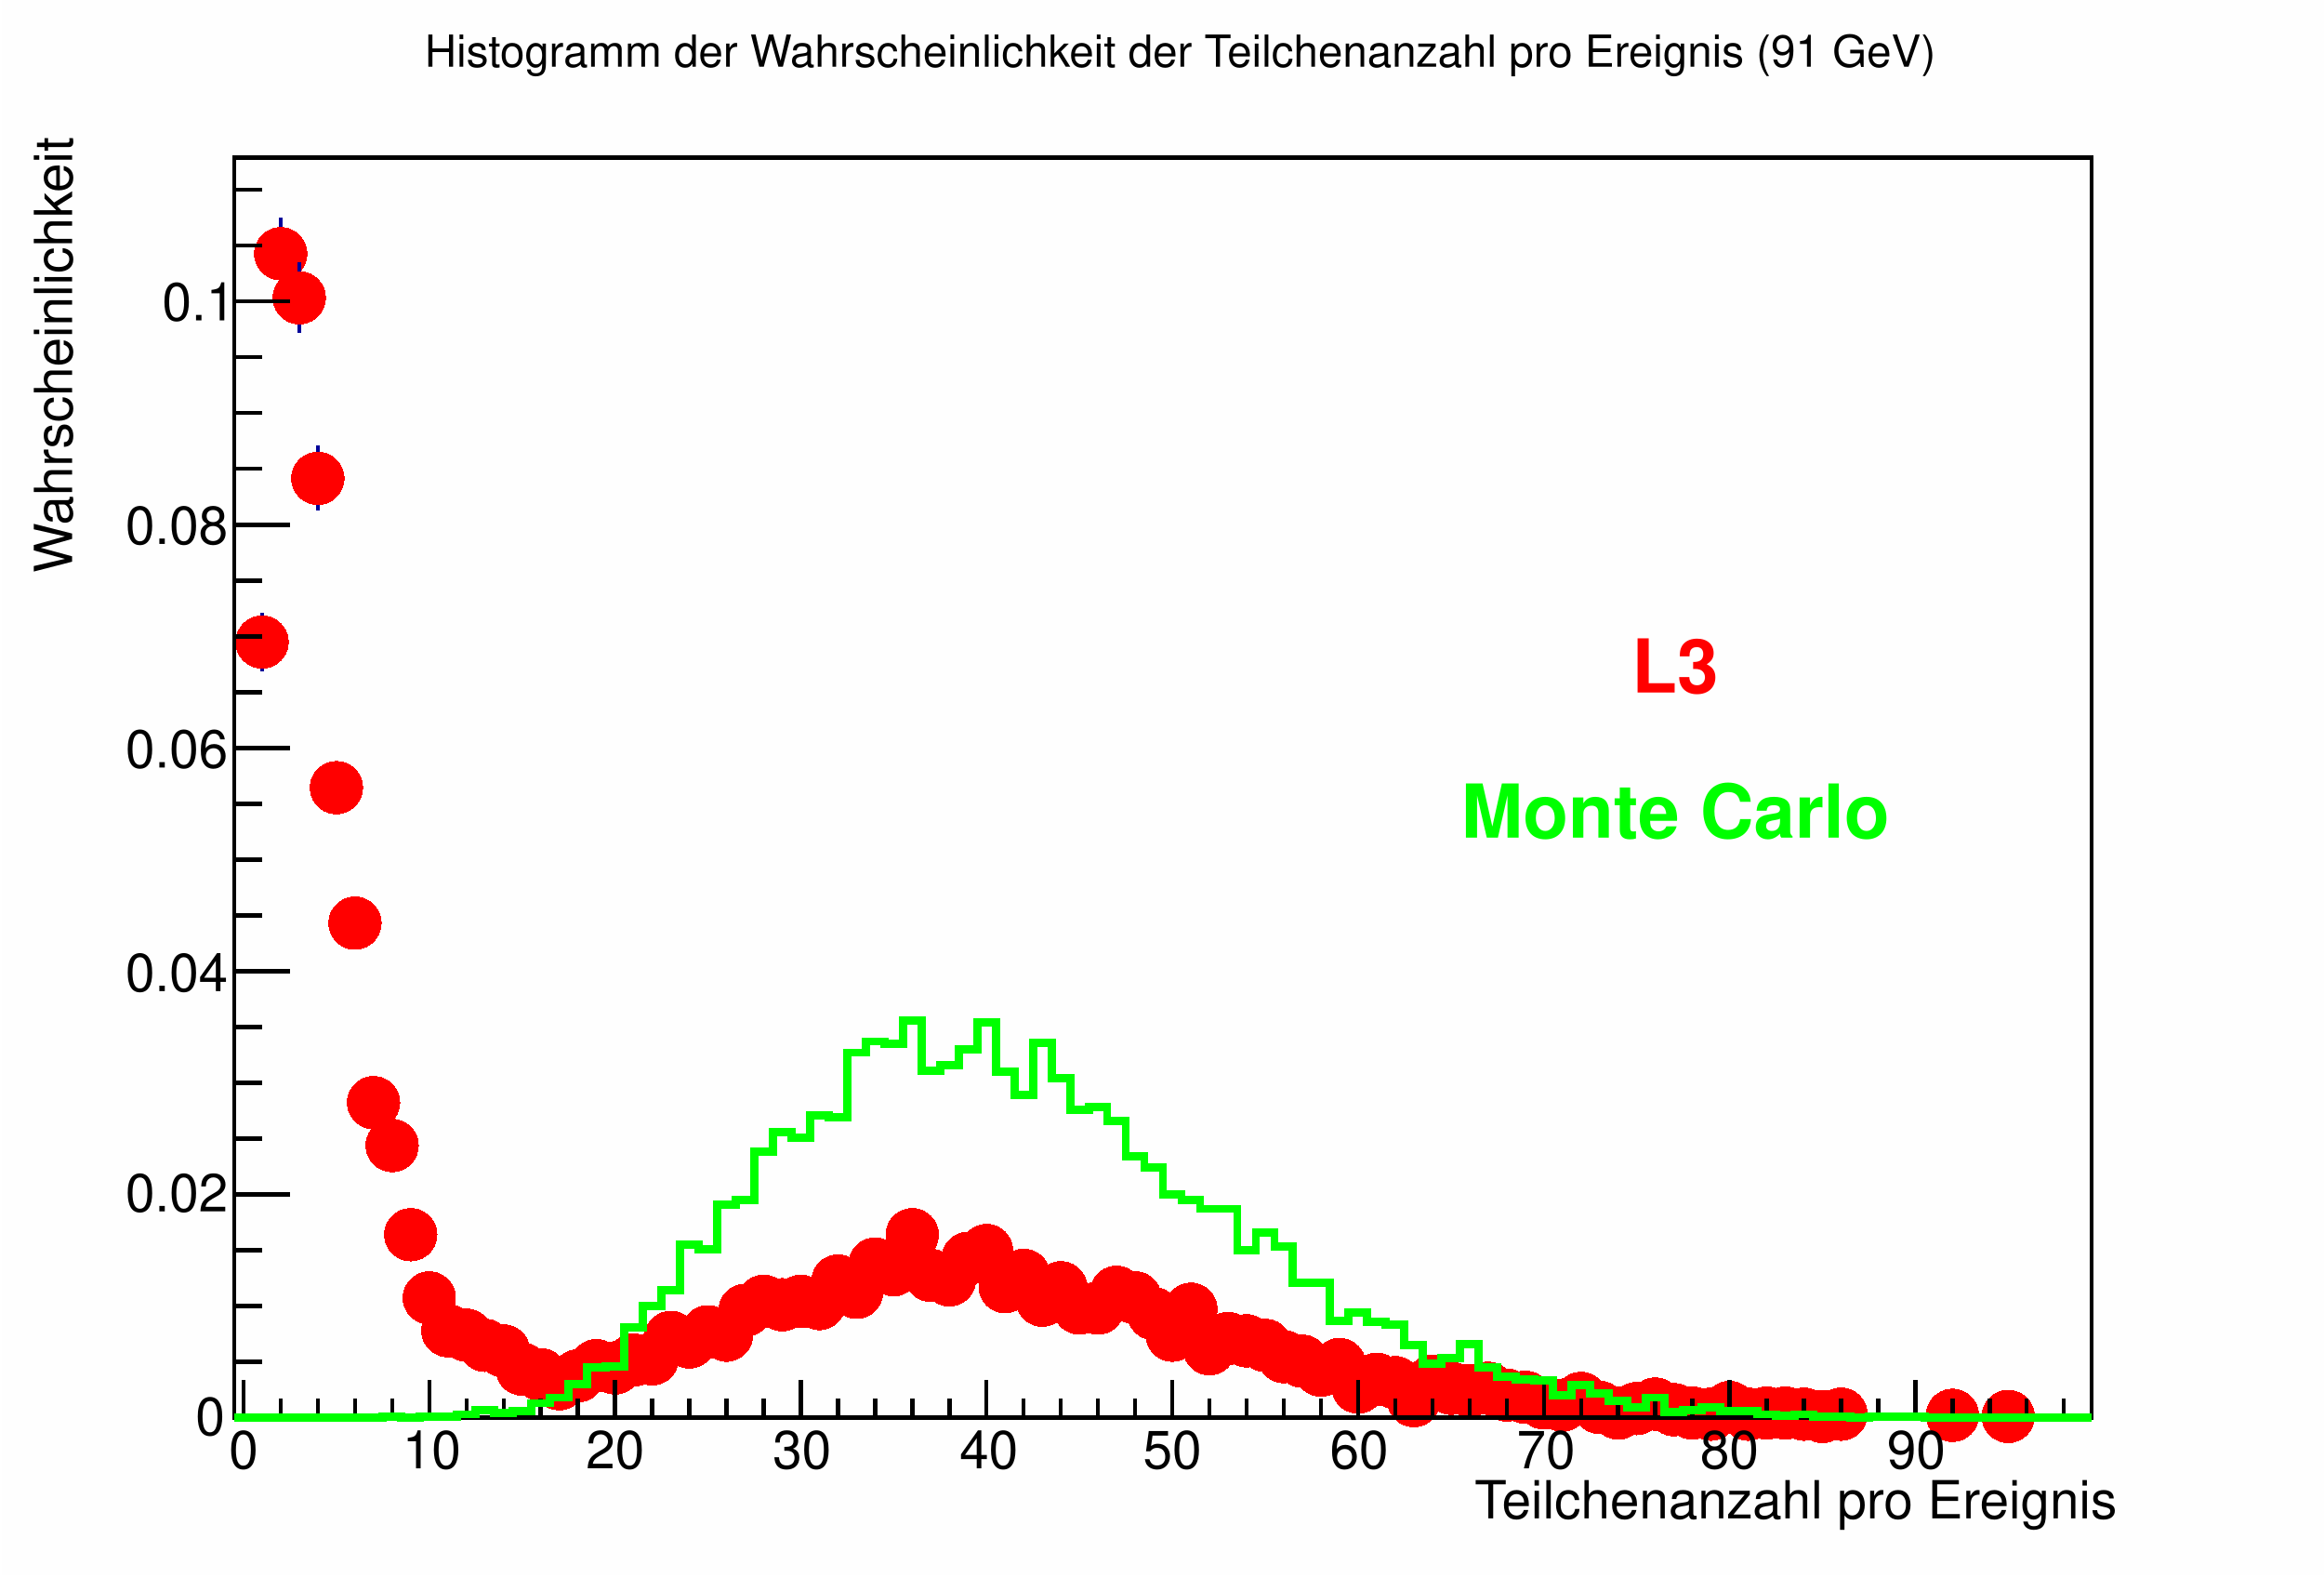
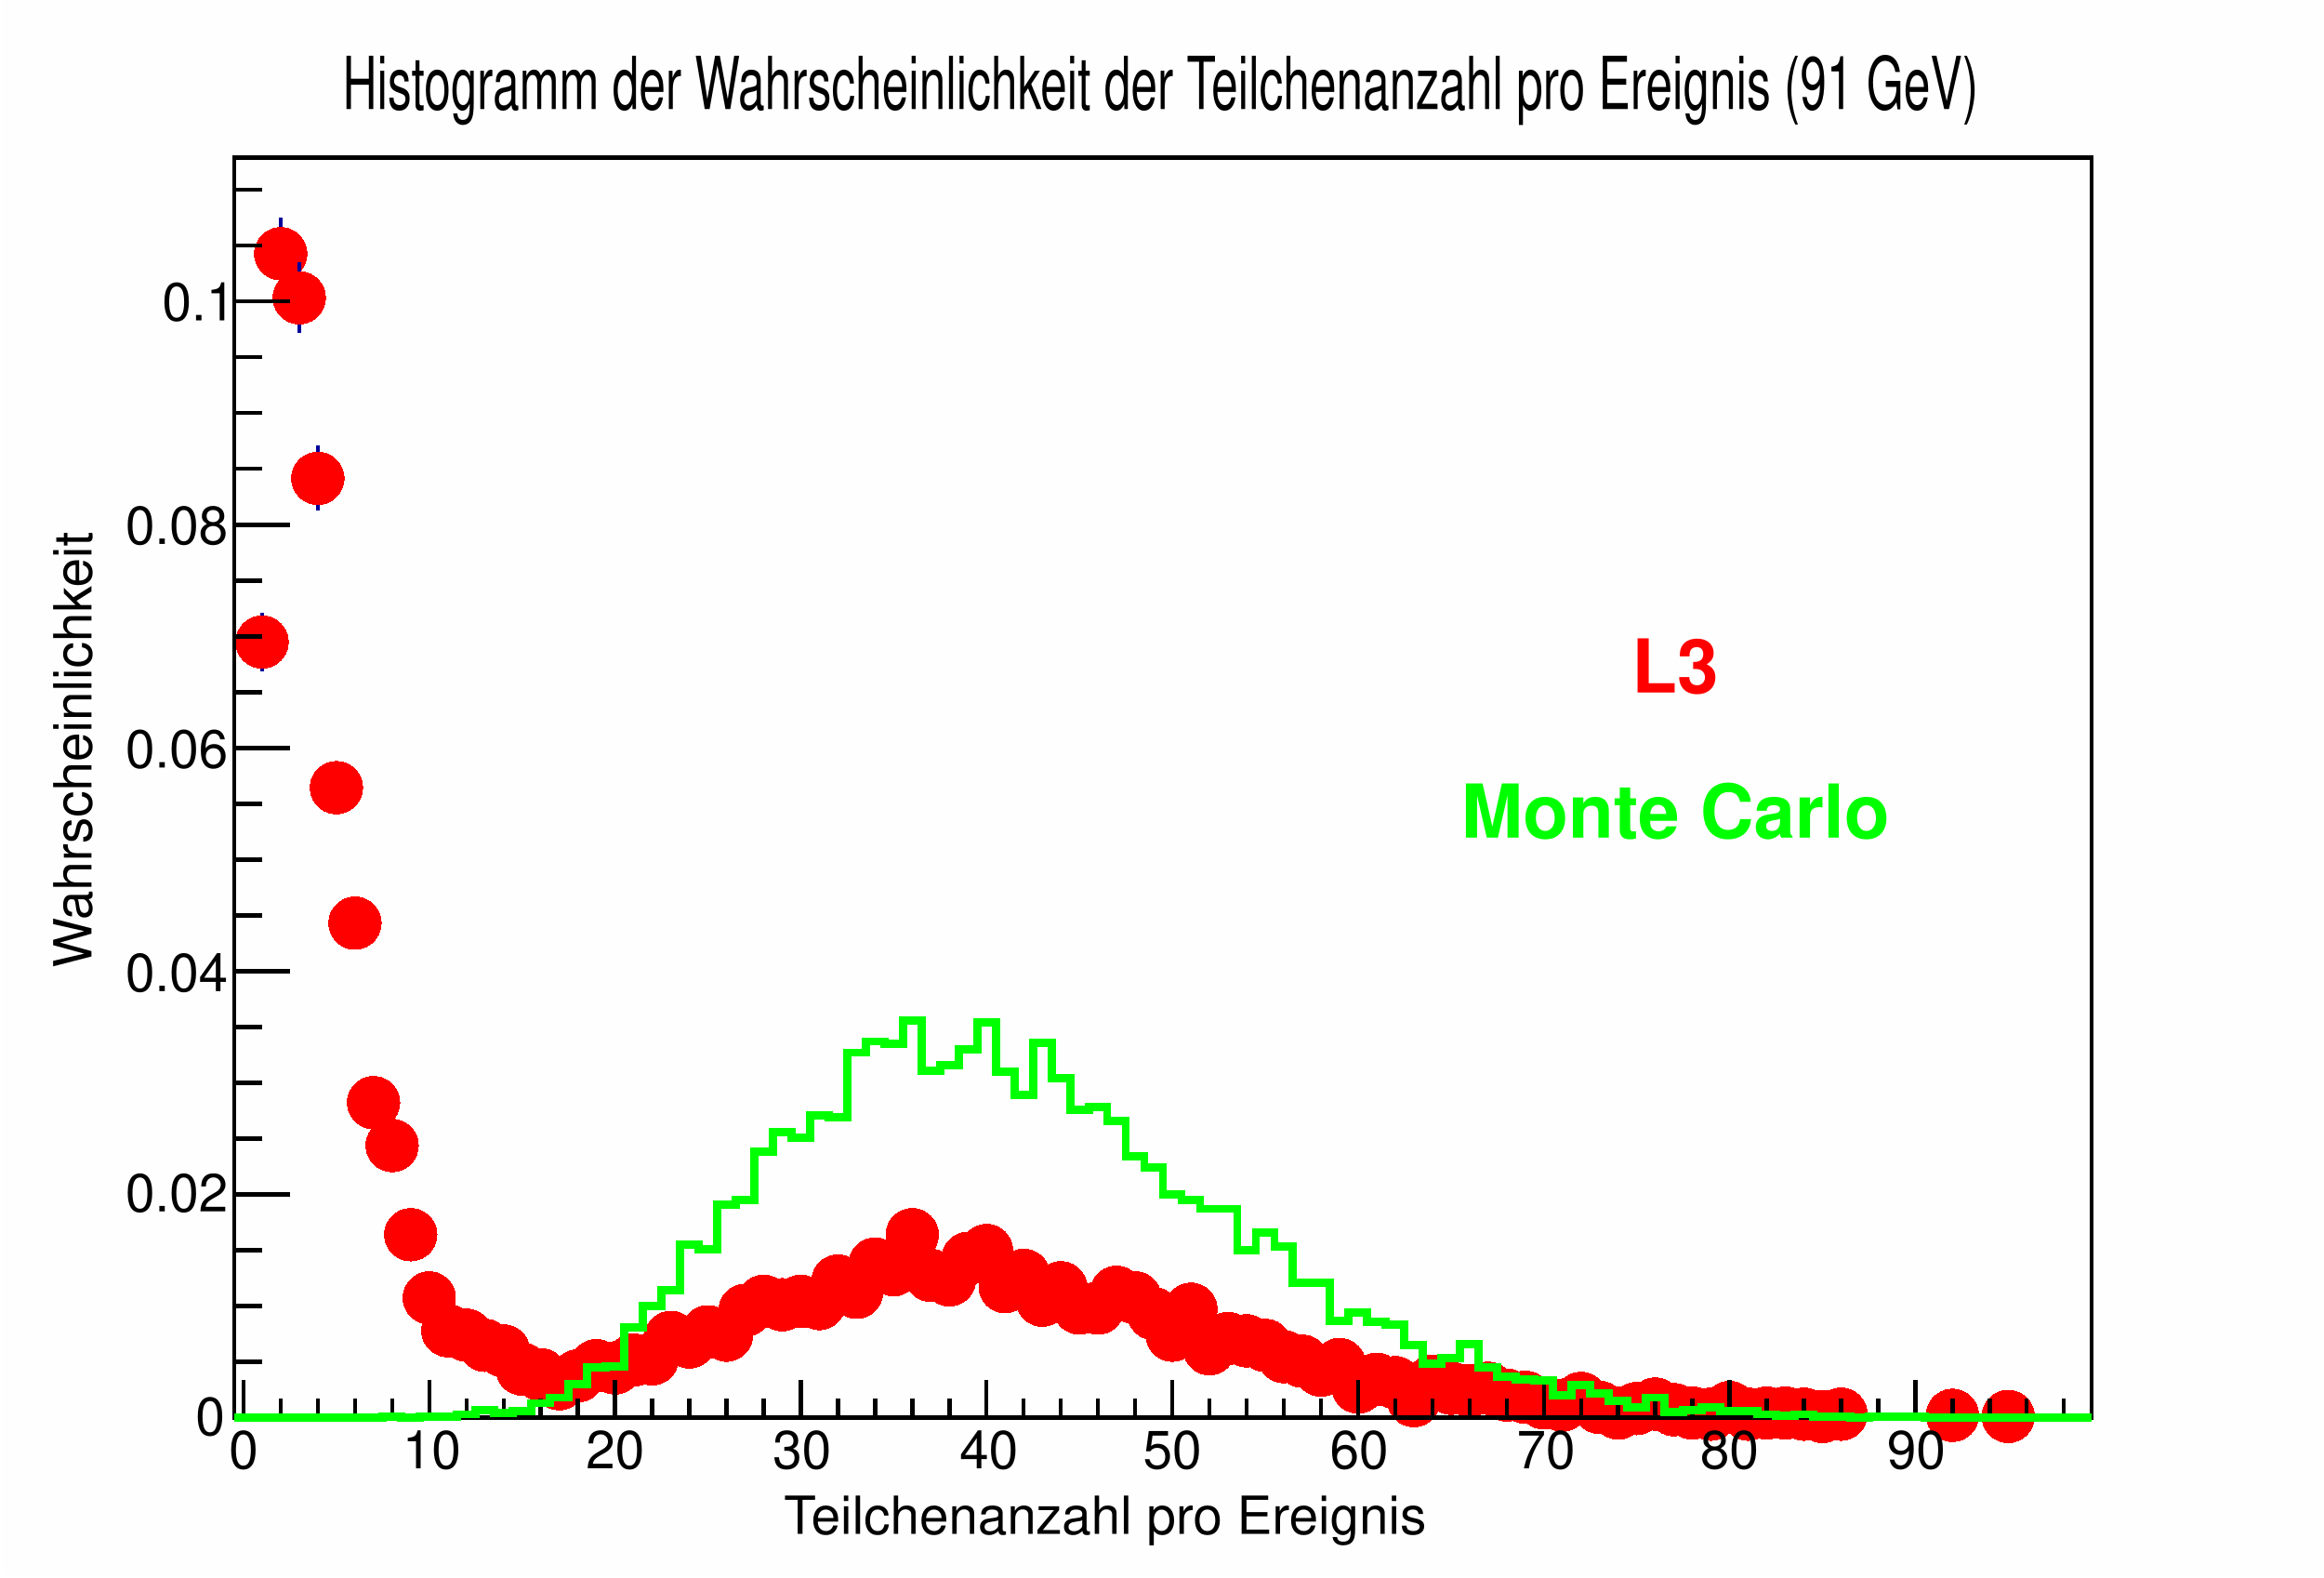
<svg xmlns="http://www.w3.org/2000/svg" width="567.429" height="384.969" viewBox="0 0 567.429 384.969" shape-rendering="crispEdges" version="1.1" id="svg191">
  <defs id="defs1" />
  <rect x="0.5" y="0" width="566.929" height="384.469" fill="#fefefe" id="rect1" />
  <rect x="57.193" y="38.447" width="453.543" height="307.575" fill="#fefefe" id="rect2" />
  <rect x="57.193" y="38.447" width="453.543" height="307.575" fill="none" stroke="black" id="rect3" />
  <rect x="57.193" y="38.447" width="453.543" height="307.575" fill="#fefefe" id="rect4" />
  <rect x="57.193" y="38.447" width="453.543" height="307.575" fill="none" stroke="black" id="rect5" />
  <path d="M63.996,163.949v -0.706" fill="none" stroke="#000099" id="path5" />
  <path d="M63.996,150.21v -0.706" fill="none" stroke="#000099" id="path6" />
  <g fill="#ff0000" id="g6">
    <circle cx="63.996" cy="156.726" r="6.516" id="circle6" />
  </g>
  <path d="M68.531,70.788v -2.331" fill="none" stroke="#000099" id="path7" />
  <path d="M68.531,55.424v -2.331" fill="none" stroke="#000099" id="path8" />
  <g fill="#ff0000" id="g8">
    <circle cx="68.531" cy="61.941" r="6.516" id="circle8" />
  </g>
  <path d="M73.067,81.365v -2.162" fill="none" stroke="#000099" id="path9" />
  <path d="M73.067,66.17v -2.162" fill="none" stroke="#000099" id="path10" />
  <g fill="#ff0000" id="g10">
    <circle cx="73.067" cy="72.687" r="6.516" id="circle10" />
  </g>
  <path d="M77.602,124.721v -1.431" fill="none" stroke="#000099" id="path11" />
  <path d="M77.602,110.257v -1.431" fill="none" stroke="#000099" id="path12" />
  <g fill="#ff0000" id="g12">
    <circle cx="77.602" cy="116.773" r="6.516" id="circle12" />
  </g>
  <g fill="#ff0000" id="g13">
    <circle cx="82.138" cy="192.271" r="6.516" id="circle13" />
  </g>
  <g fill="#ff0000" id="g14">
    <circle cx="86.673" cy="225.336" r="6.516" id="circle14" />
  </g>
  <g fill="#ff0000" id="g15">
    <circle cx="91.209" cy="269.147" r="6.516" id="circle15" />
  </g>
  <g fill="#ff0000" id="g16">
    <circle cx="95.744" cy="279.617" r="6.516" id="circle16" />
  </g>
  <g fill="#ff0000" id="g17">
    <circle cx="100.28" cy="301.385" r="6.516" id="circle17" />
  </g>
  <g fill="#ff0000" id="g18">
    <circle cx="104.815" cy="316.815" r="6.516" id="circle18" />
  </g>
  <g fill="#ff0000" id="g19">
    <circle cx="109.35" cy="324.806" r="6.516" id="circle19" />
  </g>
  <g fill="#ff0000" id="g20">
    <circle cx="113.886" cy="325.908" r="6.516" id="circle20" />
  </g>
  <g fill="#ff0000" id="g21">
    <circle cx="118.421" cy="328.388" r="6.516" id="circle21" />
  </g>
  <g fill="#ff0000" id="g22">
    <circle cx="122.957" cy="329.765" r="6.516" id="circle22" />
  </g>
  <g fill="#ff0000" id="g23">
    <circle cx="127.492" cy="334.174" r="6.516" id="circle23" />
  </g>
  <g fill="#ff0000" id="g24">
    <circle cx="132.028" cy="335.552" r="6.516" id="circle24" />
  </g>
  <g fill="#ff0000" id="g25">
    <circle cx="136.563" cy="337.756" r="6.516" id="circle25" />
  </g>
  <g fill="#ff0000" id="g26">
    <circle cx="141.098" cy="335.827" r="6.516" id="circle26" />
  </g>
  <g fill="#ff0000" id="g27">
    <circle cx="145.634" cy="333.347" r="6.516" id="circle27" />
  </g>
  <g fill="#ff0000" id="g28">
    <circle cx="150.169" cy="333.898" r="6.516" id="circle28" />
  </g>
  <g fill="#ff0000" id="g29">
    <circle cx="154.705" cy="331.97" r="6.516" id="circle29" />
  </g>
  <g fill="#ff0000" id="g30">
    <circle cx="159.24" cy="331.694" r="6.516" id="circle30" />
  </g>
  <g fill="#ff0000" id="g31">
    <circle cx="163.776" cy="326.459" r="6.516" id="circle31" />
  </g>
  <g fill="#ff0000" id="g32">
    <circle cx="168.311" cy="327.561" r="6.516" id="circle32" />
  </g>
  <g fill="#ff0000" id="g33">
    <circle cx="172.846" cy="325.081" r="6.516" id="circle33" />
  </g>
  <g fill="#ff0000" id="g34">
    <circle cx="177.382" cy="325.908" r="6.516" id="circle34" />
  </g>
  <g fill="#ff0000" id="g35">
    <circle cx="181.917" cy="319.846" r="6.516" id="circle35" />
  </g>
  <g fill="#ff0000" id="g36">
    <circle cx="186.453" cy="317.642" r="6.516" id="circle36" />
  </g>
  <g fill="#ff0000" id="g37">
    <circle cx="190.988" cy="318.468" r="6.516" id="circle37" />
  </g>
  <g fill="#ff0000" id="g38">
    <circle cx="195.524" cy="317.642" r="6.516" id="circle38" />
  </g>
  <g fill="#ff0000" id="g39">
    <circle cx="200.059" cy="318.193" r="6.516" id="circle39" />
  </g>
  <g fill="#ff0000" id="g40">
    <circle cx="204.594" cy="312.682" r="6.516" id="circle40" />
  </g>
  <g fill="#ff0000" id="g41">
    <circle cx="209.13" cy="315.437" r="6.516" id="circle41" />
  </g>
  <g fill="#ff0000" id="g42">
    <circle cx="213.665" cy="308.549" r="6.516" id="circle42" />
  </g>
  <g fill="#ff0000" id="g43">
    <circle cx="218.201" cy="309.927" r="6.516" id="circle43" />
  </g>
  <g fill="#ff0000" id="g44">
    <circle cx="222.736" cy="301.385" r="6.516" id="circle44" />
  </g>
  <g fill="#ff0000" id="g45">
    <circle cx="227.272" cy="311.304" r="6.516" id="circle45" />
  </g>
  <g fill="#ff0000" id="g46">
    <circle cx="231.807" cy="312.406" r="6.516" id="circle46" />
  </g>
  <g fill="#ff0000" id="g47">
    <circle cx="236.343" cy="307.171" r="6.516" id="circle47" />
  </g>
  <g fill="#ff0000" id="g48">
    <circle cx="240.878" cy="305.242" r="6.516" id="circle48" />
  </g>
  <g fill="#ff0000" id="g49">
    <circle cx="245.413" cy="314.06" r="6.516" id="circle49" />
  </g>
  <g fill="#ff0000" id="g50">
    <circle cx="249.949" cy="311.304" r="6.516" id="circle50" />
  </g>
  <g fill="#ff0000" id="g51">
    <circle cx="254.484" cy="317.366" r="6.516" id="circle51" />
  </g>
  <g fill="#ff0000" id="g52">
    <circle cx="259.02" cy="314.335" r="6.516" id="circle52" />
  </g>
  <g fill="#ff0000" id="g53">
    <circle cx="263.555" cy="319.295" r="6.516" id="circle53" />
  </g>
  <g fill="#ff0000" id="g54">
    <circle cx="268.091" cy="319.295" r="6.516" id="circle54" />
  </g>
  <g fill="#ff0000" id="g55">
    <circle cx="272.626" cy="315.437" r="6.516" id="circle55" />
  </g>
  <g fill="#ff0000" id="g56">
    <circle cx="277.161" cy="316.815" r="6.516" id="circle56" />
  </g>
  <g fill="#ff0000" id="g57">
    <circle cx="281.697" cy="320.673" r="6.516" id="circle57" />
  </g>
  <g fill="#ff0000" id="g58">
    <circle cx="286.232" cy="325.908" r="6.516" id="circle58" />
  </g>
  <g fill="#ff0000" id="g59">
    <circle cx="290.768" cy="319.57" r="6.516" id="circle59" />
  </g>
  <g fill="#ff0000" id="g60">
    <circle cx="295.303" cy="329.214" r="6.516" id="circle60" />
  </g>
  <g fill="#ff0000" id="g61">
    <circle cx="299.839" cy="326.734" r="6.516" id="circle61" />
  </g>
  <g fill="#ff0000" id="g62">
    <circle cx="304.374" cy="327.286" r="6.516" id="circle62" />
  </g>
  <g fill="#ff0000" id="g63">
    <circle cx="308.909" cy="328.388" r="6.516" id="circle63" />
  </g>
  <g fill="#ff0000" id="g64">
    <circle cx="313.445" cy="331.143" r="6.516" id="circle64" />
  </g>
  <g fill="#ff0000" id="g65">
    <circle cx="317.98" cy="332.245" r="6.516" id="circle65" />
  </g>
  <g fill="#ff0000" id="g66">
    <circle cx="322.516" cy="334.45" r="6.516" id="circle66" />
  </g>
  <g fill="#ff0000" id="g67">
    <circle cx="327.051" cy="333.072" r="6.516" id="circle67" />
  </g>
  <g fill="#ff0000" id="g68">
    <circle cx="331.587" cy="338.583" r="6.516" id="circle68" />
  </g>
  <g fill="#ff0000" id="g69">
    <circle cx="336.122" cy="336.654" r="6.516" id="circle69" />
  </g>
  <g fill="#ff0000" id="g70">
    <circle cx="340.657" cy="337.481" r="6.516" id="circle70" />
  </g>
  <g fill="#ff0000" id="g71">
    <circle cx="345.193" cy="341.889" r="6.516" id="circle71" />
  </g>
  <g fill="#ff0000" id="g72">
    <circle cx="349.728" cy="337.205" r="6.516" id="circle72" />
  </g>
  <g fill="#ff0000" id="g73">
    <circle cx="354.264" cy="338.858" r="6.516" id="circle73" />
  </g>
  <g fill="#ff0000" id="g74">
    <circle cx="358.799" cy="339.409" r="6.516" id="circle74" />
  </g>
  <g fill="#ff0000" id="g75">
    <circle cx="363.335" cy="338.858" r="6.516" id="circle75" />
  </g>
  <g fill="#ff0000" id="g76">
    <circle cx="367.87" cy="340.511" r="6.516" id="circle76" />
  </g>
  <g fill="#ff0000" id="g77">
    <circle cx="372.406" cy="341.063" r="6.516" id="circle77" />
  </g>
  <g fill="#ff0000" id="g78">
    <circle cx="376.941" cy="342.44" r="6.516" id="circle78" />
  </g>
  <g fill="#ff0000" id="g79">
    <circle cx="381.476" cy="342.991" r="6.516" id="circle79" />
  </g>
  <g fill="#ff0000" id="g80">
    <circle cx="386.012" cy="341.338" r="6.516" id="circle80" />
  </g>
  <g fill="#ff0000" id="g81">
    <circle cx="390.547" cy="343.542" r="6.516" id="circle81" />
  </g>
  <g fill="#ff0000" id="g82">
    <circle cx="395.083" cy="344.92" r="6.516" id="circle82" />
  </g>
  <g fill="#ff0000" id="g83">
    <circle cx="399.618" cy="343.818" r="6.516" id="circle83" />
  </g>
  <g fill="#ff0000" id="g84">
    <circle cx="404.154" cy="342.716" r="6.516" id="circle84" />
  </g>
  <g fill="#ff0000" id="g85">
    <circle cx="408.689" cy="344.093" r="6.516" id="circle85" />
  </g>
  <g fill="#ff0000" id="g86">
    <circle cx="413.224" cy="344.92" r="6.516" id="circle86" />
  </g>
  <g fill="#ff0000" id="g87">
    <circle cx="417.76" cy="345.196" r="6.516" id="circle87" />
  </g>
  <g fill="#ff0000" id="g88">
    <circle cx="422.295" cy="343.542" r="6.516" id="circle88" />
  </g>
  <g fill="#ff0000" id="g89">
    <circle cx="426.831" cy="345.196" r="6.516" id="circle89" />
  </g>
  <g fill="#ff0000" id="g90">
    <circle cx="431.366" cy="344.92" r="6.516" id="circle90" />
  </g>
  <g fill="#ff0000" id="g91">
    <circle cx="435.902" cy="344.92" r="6.516" id="circle91" />
  </g>
  <g fill="#ff0000" id="g92">
    <circle cx="440.437" cy="345.196" r="6.516" id="circle92" />
  </g>
  <g fill="#ff0000" id="g93">
    <circle cx="444.972" cy="345.747" r="6.516" id="circle93" />
  </g>
  <g fill="#ff0000" id="g94">
    <circle cx="449.508" cy="345.196" r="6.516" id="circle94" />
  </g>
  <g fill="#ff0000" id="g95">
    <circle cx="476.72" cy="345.471" r="6.516" id="circle95" />
  </g>
  <g fill="#ff0000" id="g96">
    <circle cx="490.327" cy="345.747" r="6.516" id="circle96" />
  </g>
  <path d="M57.193,346.022h 453.543" fill="none" stroke="black" id="path96" />
  <path d="M59.461,336.795v 9.227" fill="none" stroke="black" id="path97" />
  <path d="M68.531,341.409v 4.614" fill="none" stroke="black" id="path98" />
  <path d="M77.602,341.409v 4.614" fill="none" stroke="black" id="path99" />
  <path d="M86.673,341.409v 4.614" fill="none" stroke="black" id="path100" />
  <path d="M95.744,341.409v 4.614" fill="none" stroke="black" id="path101" />
  <path d="M104.815,336.795v 9.227" fill="none" stroke="black" id="path102" />
  <path d="M113.886,341.409v 4.614" fill="none" stroke="black" id="path103" />
  <path d="M122.957,341.409v 4.614" fill="none" stroke="black" id="path104" />
  <path d="M132.028,341.409v 4.614" fill="none" stroke="black" id="path105" />
  <path d="M141.098,341.409v 4.614" fill="none" stroke="black" id="path106" />
  <path d="M150.169,336.795v 9.227" fill="none" stroke="black" id="path107" />
  <path d="M159.24,341.409v 4.614" fill="none" stroke="black" id="path108" />
  <path d="M168.311,341.409v 4.614" fill="none" stroke="black" id="path109" />
  <path d="M177.382,341.409v 4.614" fill="none" stroke="black" id="path110" />
  <path d="M186.453,341.409v 4.614" fill="none" stroke="black" id="path111" />
  <path d="M195.524,336.795v 9.227" fill="none" stroke="black" id="path112" />
  <path d="M204.594,341.409v 4.614" fill="none" stroke="black" id="path113" />
  <path d="M213.665,341.409v 4.614" fill="none" stroke="black" id="path114" />
  <path d="M222.736,341.409v 4.614" fill="none" stroke="black" id="path115" />
  <path d="M231.807,341.409v 4.614" fill="none" stroke="black" id="path116" />
  <path d="M240.878,336.795v 9.227" fill="none" stroke="black" id="path117" />
  <path d="M249.949,341.409v 4.614" fill="none" stroke="black" id="path118" />
  <path d="M259.02,341.409v 4.614" fill="none" stroke="black" id="path119" />
  <path d="M268.091,341.409v 4.614" fill="none" stroke="black" id="path120" />
  <path d="M277.161,341.409v 4.614" fill="none" stroke="black" id="path121" />
  <path d="M286.232,336.795v 9.227" fill="none" stroke="black" id="path122" />
  <path d="M295.303,341.409v 4.614" fill="none" stroke="black" id="path123" />
  <path d="M304.374,341.409v 4.614" fill="none" stroke="black" id="path124" />
  <path d="M313.445,341.409v 4.614" fill="none" stroke="black" id="path125" />
  <path d="M322.516,341.409v 4.614" fill="none" stroke="black" id="path126" />
  <path d="M331.587,336.795v 9.227" fill="none" stroke="black" id="path127" />
  <path d="M340.657,341.409v 4.614" fill="none" stroke="black" id="path128" />
  <path d="M349.728,341.409v 4.614" fill="none" stroke="black" id="path129" />
  <path d="M358.799,341.409v 4.614" fill="none" stroke="black" id="path130" />
  <path d="M367.87,341.409v 4.614" fill="none" stroke="black" id="path131" />
  <path d="M376.941,336.795v 9.227" fill="none" stroke="black" id="path132" />
  <path d="M386.012,341.409v 4.614" fill="none" stroke="black" id="path133" />
  <path d="M395.083,341.409v 4.614" fill="none" stroke="black" id="path134" />
  <path d="M404.154,341.409v 4.614" fill="none" stroke="black" id="path135" />
  <path d="M413.224,341.409v 4.614" fill="none" stroke="black" id="path136" />
  <path d="M422.295,336.795v 9.227" fill="none" stroke="black" id="path137" />
  <path d="M431.366,341.409v 4.614" fill="none" stroke="black" id="path138" />
  <path d="M440.437,341.409v 4.614" fill="none" stroke="black" id="path139" />
  <path d="M449.508,341.409v 4.614" fill="none" stroke="black" id="path140" />
  <path d="M458.579,341.409v 4.614" fill="none" stroke="black" id="path141" />
  <path d="M467.65,336.795v 9.227" fill="none" stroke="black" id="path142" />
  <path d="M59.461,336.795v 9.227" fill="none" stroke="black" id="path143" />
  <path d="M467.65,336.795v 9.227" fill="none" stroke="black" id="path144" />
  <path d="M476.72,341.409v 4.614" fill="none" stroke="black" id="path145" />
  <path d="M485.791,341.409v 4.614" fill="none" stroke="black" id="path146" />
  <path d="M494.862,341.409v 4.614" fill="none" stroke="black" id="path147" />
  <path d="M503.933,341.409v 4.614" fill="none" stroke="black" id="path148" />
  <text xml:space="preserve" x="55.89" y="358.403" fill="black" font-size="12.845" font-family="Helvetica" id="text148">0</text>
  <text xml:space="preserve" x="98.246" y="358.403" fill="black" font-size="12.845" font-family="Helvetica" id="text149">10</text>
  <text xml:space="preserve" x="143.047" y="358.403" fill="black" font-size="12.845" font-family="Helvetica" id="text150">20</text>
  <text xml:space="preserve" x="188.662" y="358.403" fill="black" font-size="12.845" font-family="Helvetica" id="text151">30</text>
  <text xml:space="preserve" x="234.277" y="358.403" fill="black" font-size="12.845" font-family="Helvetica" id="text152">40</text>
  <text xml:space="preserve" x="279.077" y="358.403" fill="black" font-size="12.845" font-family="Helvetica" id="text153">50</text>
  <text xml:space="preserve" x="324.692" y="358.403" fill="black" font-size="12.845" font-family="Helvetica" id="text154">60</text>
  <text xml:space="preserve" x="370.307" y="358.403" fill="black" font-size="12.845" font-family="Helvetica" id="text155">70</text>
  <text xml:space="preserve" x="415.108" y="358.403" fill="black" font-size="12.845" font-family="Helvetica" id="text156">80</text>
  <text xml:space="preserve" x="460.723" y="358.403" fill="black" font-size="12.845" font-family="Helvetica" id="text157">90</text>
-   <text xml:space="preserve" x="356.46" y="370.622" fill="black" font-size="12.845" font-family="Helvetica" id="text158"> Teilchenanzahl pro Ereignis</text>
+   <text xml:space="preserve" x="187.829" y="374.401" fill="#000000" font-size="12.845px" font-family="Helvetica" id="text158"> Teilchenanzahl pro Ereignis</text>
  <path d="M57.193,346.022v -307.575" fill="none" stroke="black" id="path158" />
  <path d="M70.799,346.022h -13.606" fill="none" stroke="black" id="path159" />
  <path d="M63.996,332.401h -6.803" fill="none" stroke="black" id="path160" />
  <path d="M63.996,318.78h -6.803" fill="none" stroke="black" id="path161" />
  <path d="M63.996,305.158h -6.803" fill="none" stroke="black" id="path162" />
  <path d="M70.799,291.537h -13.606" fill="none" stroke="black" id="path163" />
  <path d="M63.996,277.916h -6.803" fill="none" stroke="black" id="path164" />
  <path d="M63.996,264.294h -6.803" fill="none" stroke="black" id="path165" />
  <path d="M63.996,250.673h -6.803" fill="none" stroke="black" id="path166" />
  <path d="M70.799,237.052h -13.606" fill="none" stroke="black" id="path167" />
  <path d="M63.996,223.43h -6.803" fill="none" stroke="black" id="path168" />
  <path d="M63.996,209.809h -6.803" fill="none" stroke="black" id="path169" />
  <path d="M63.996,196.188h -6.803" fill="none" stroke="black" id="path170" />
  <path d="M70.799,182.567h -13.606" fill="none" stroke="black" id="path171" />
  <path d="M63.996,168.945h -6.803" fill="none" stroke="black" id="path172" />
  <path d="M63.996,155.324h -6.803" fill="none" stroke="black" id="path173" />
  <path d="M63.996,141.703h -6.803" fill="none" stroke="black" id="path174" />
  <path d="M70.799,128.081h -13.606" fill="none" stroke="black" id="path175" />
  <path d="M63.996,114.46h -6.803" fill="none" stroke="black" id="path176" />
  <path d="M63.996,100.839h -6.803" fill="none" stroke="black" id="path177" />
  <path d="M63.996,87.217h -6.803" fill="none" stroke="black" id="path178" />
  <path d="M70.799,73.596h -13.606" fill="none" stroke="black" id="path179" />
  <path d="M70.799,73.596h -13.606" fill="none" stroke="black" id="path180" />
  <path d="M63.996,59.975h -6.803" fill="none" stroke="black" id="path181" />
  <path d="M63.996,46.353h -6.803" fill="none" stroke="black" id="path182" />
  <text xml:space="preserve" x="47.744" y="350.258" fill="black" font-size="12.845" font-family="Helvetica" id="text182">0</text>
  <text xml:space="preserve" x="30.639" y="295.683" fill="black" font-size="12.845" font-family="Helvetica" id="text183">0.02</text>
  <text xml:space="preserve" x="30.639" y="241.922" fill="black" font-size="12.845" font-family="Helvetica" id="text184">0.04</text>
  <text xml:space="preserve" x="30.639" y="187.347" fill="black" font-size="12.845" font-family="Helvetica" id="text185">0.06</text>
  <text xml:space="preserve" x="30.639" y="132.772" fill="black" font-size="12.845" font-family="Helvetica" id="text186">0.08</text>
  <text xml:space="preserve" x="39.599" y="78.197" fill="black" font-size="12.845" font-family="Helvetica" id="text187">0.1</text>
-   <g transform="rotate(-90,17.6056,143.361)" id="g188">
-     <text xml:space="preserve" x="17.606" y="143.361" fill="black" font-size="12.845" font-family="Helvetica" id="text188"> Wahrscheinlichkeit</text>
+   <g transform="rotate(-90,68.14754,189.1794)" id="g188">
+     <text xml:space="preserve" x="17.606" y="143.361" fill="#000000" font-size="12.845px" font-family="Helvetica" id="text188"> Wahrscheinlichkeit</text>
  </g>
  <path d="M57.193,346.022h 36.283v -0.272h 4.535v 0.272h 4.535v -0.272h 9.071v -0.545h 4.535v -1.09h 4.535v 0.817h 4.535v -0.545h 4.535v -1.907h 4.535v -1.362h 4.535v -3.269h 4.535v -4.086h 4.535v  -0.272h 4.535v -9.535h 4.535v -5.176h 4.535v -3.814h 4.535v -11.169h 4.535v 1.09h 4.535v -10.897h 4.535v -1.09h 4.535v -11.714h 4.535v -4.904h 4.535v 1.362h 4.535v -5.449h 4.535v 0.545h 4.535v  -15.801h 4.535v -2.724h 4.535v 0.545h 4.535v -5.721h 4.535v 12.259h 4.535v -1.362h 4.535v -3.814h 4.535v -6.538h 4.535v 11.987h 4.535v 5.721h 4.535v -12.804h 4.535v 8.718h 4.535v 7.628h 4.535v  -0.545h 4.535v 3.269h 4.535v 8.718h 4.535v 2.724h 4.535v 6.538h 4.535v 1.362h 4.535v 2.179h 9.071v 10.08h 4.535v -4.359h 4.535v 3.542h 4.535v 8.718h 9.071v 9.262h 4.535v -1.907h 4.535v 2.179h  4.535v 0.817h 4.535v 4.904h 4.535v 4.631h 4.535v -1.362h 4.535v -3.542h 4.535v 5.721h 4.535v 2.179h 4.535v 0.817h 4.535v 0.272h 4.535v 3.542h 4.535v -2.452h 4.535v 1.907h 4.535v 1.907h 4.535v  1.635h 4.535v -2.452h 4.535v 3.542h 4.535v -0.545h 4.535v -0.545h 4.535v 0.817h 9.071v 0.817h 4.535v 0.272h 4.535v -0.272h 4.535v 0.545h 9.071v 0.272h 4.535v -0.272h 13.606v 0.272h 40.819" fill="none" stroke="#00ff00" stroke-width="2" id="path188" />
-   <text xml:space="preserve" x="100.69" y="16.291" fill="black" font-size="10.788" font-family="Helvetica" id="text189"> Histogramm der Wahrscheinlichkeit der Teilchenanzahl pro Ereignis (91 GeV)</text>
+   <text xml:space="preserve" x="99.329" y="21.539" fill="#000000" font-size="14.432px" font-family="Helvetica" id="text189" transform="scale(0.8092156,1.235765)" style="stroke-width:1.338"> Histogramm der Wahrscheinlichkeit der Teilchenanzahl pro Ereignis (91 GeV)</text>
  <text xml:space="preserve" x="398.379" y="169.035" fill="#ff0000" font-size="18.136px" font-family="Helvetica" font-weight="bold" id="text240">L3</text>
  <text xml:space="preserve" x="356.716" y="204.453" fill="#00ff00" font-size="18.136px" font-family="Helvetica" font-weight="bold" id="text241">Monte Carlo</text>
</svg>
